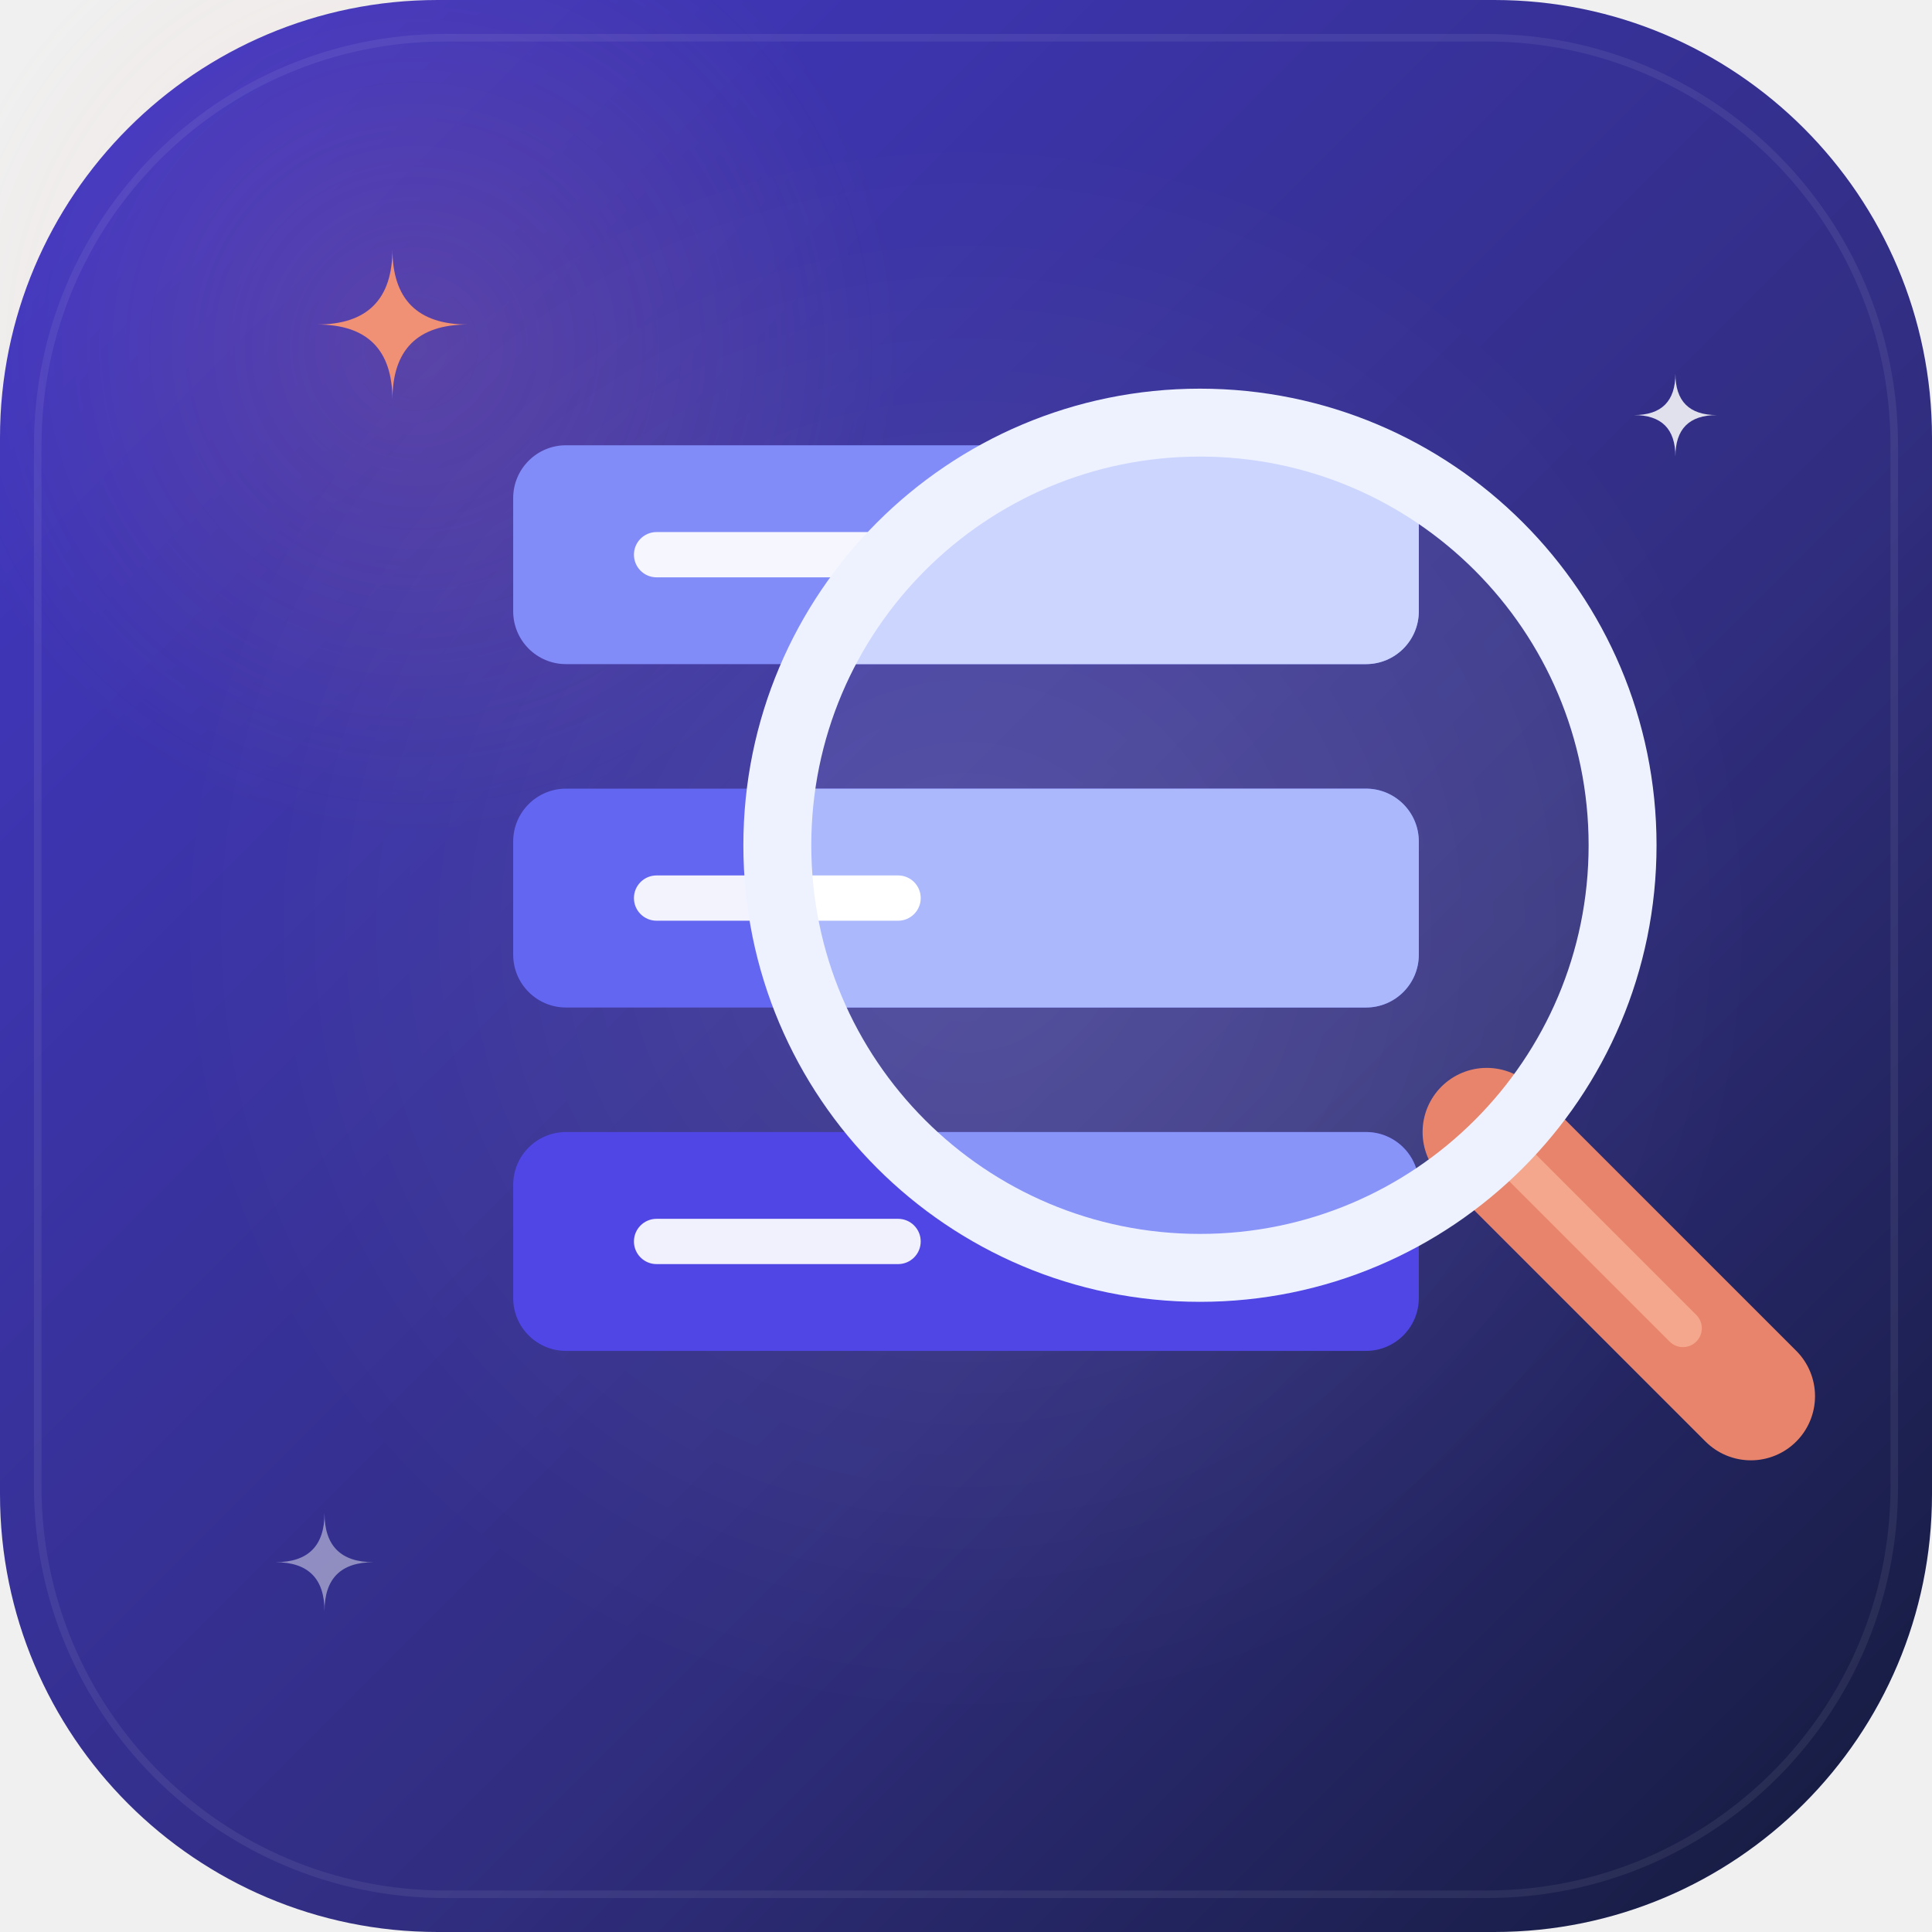
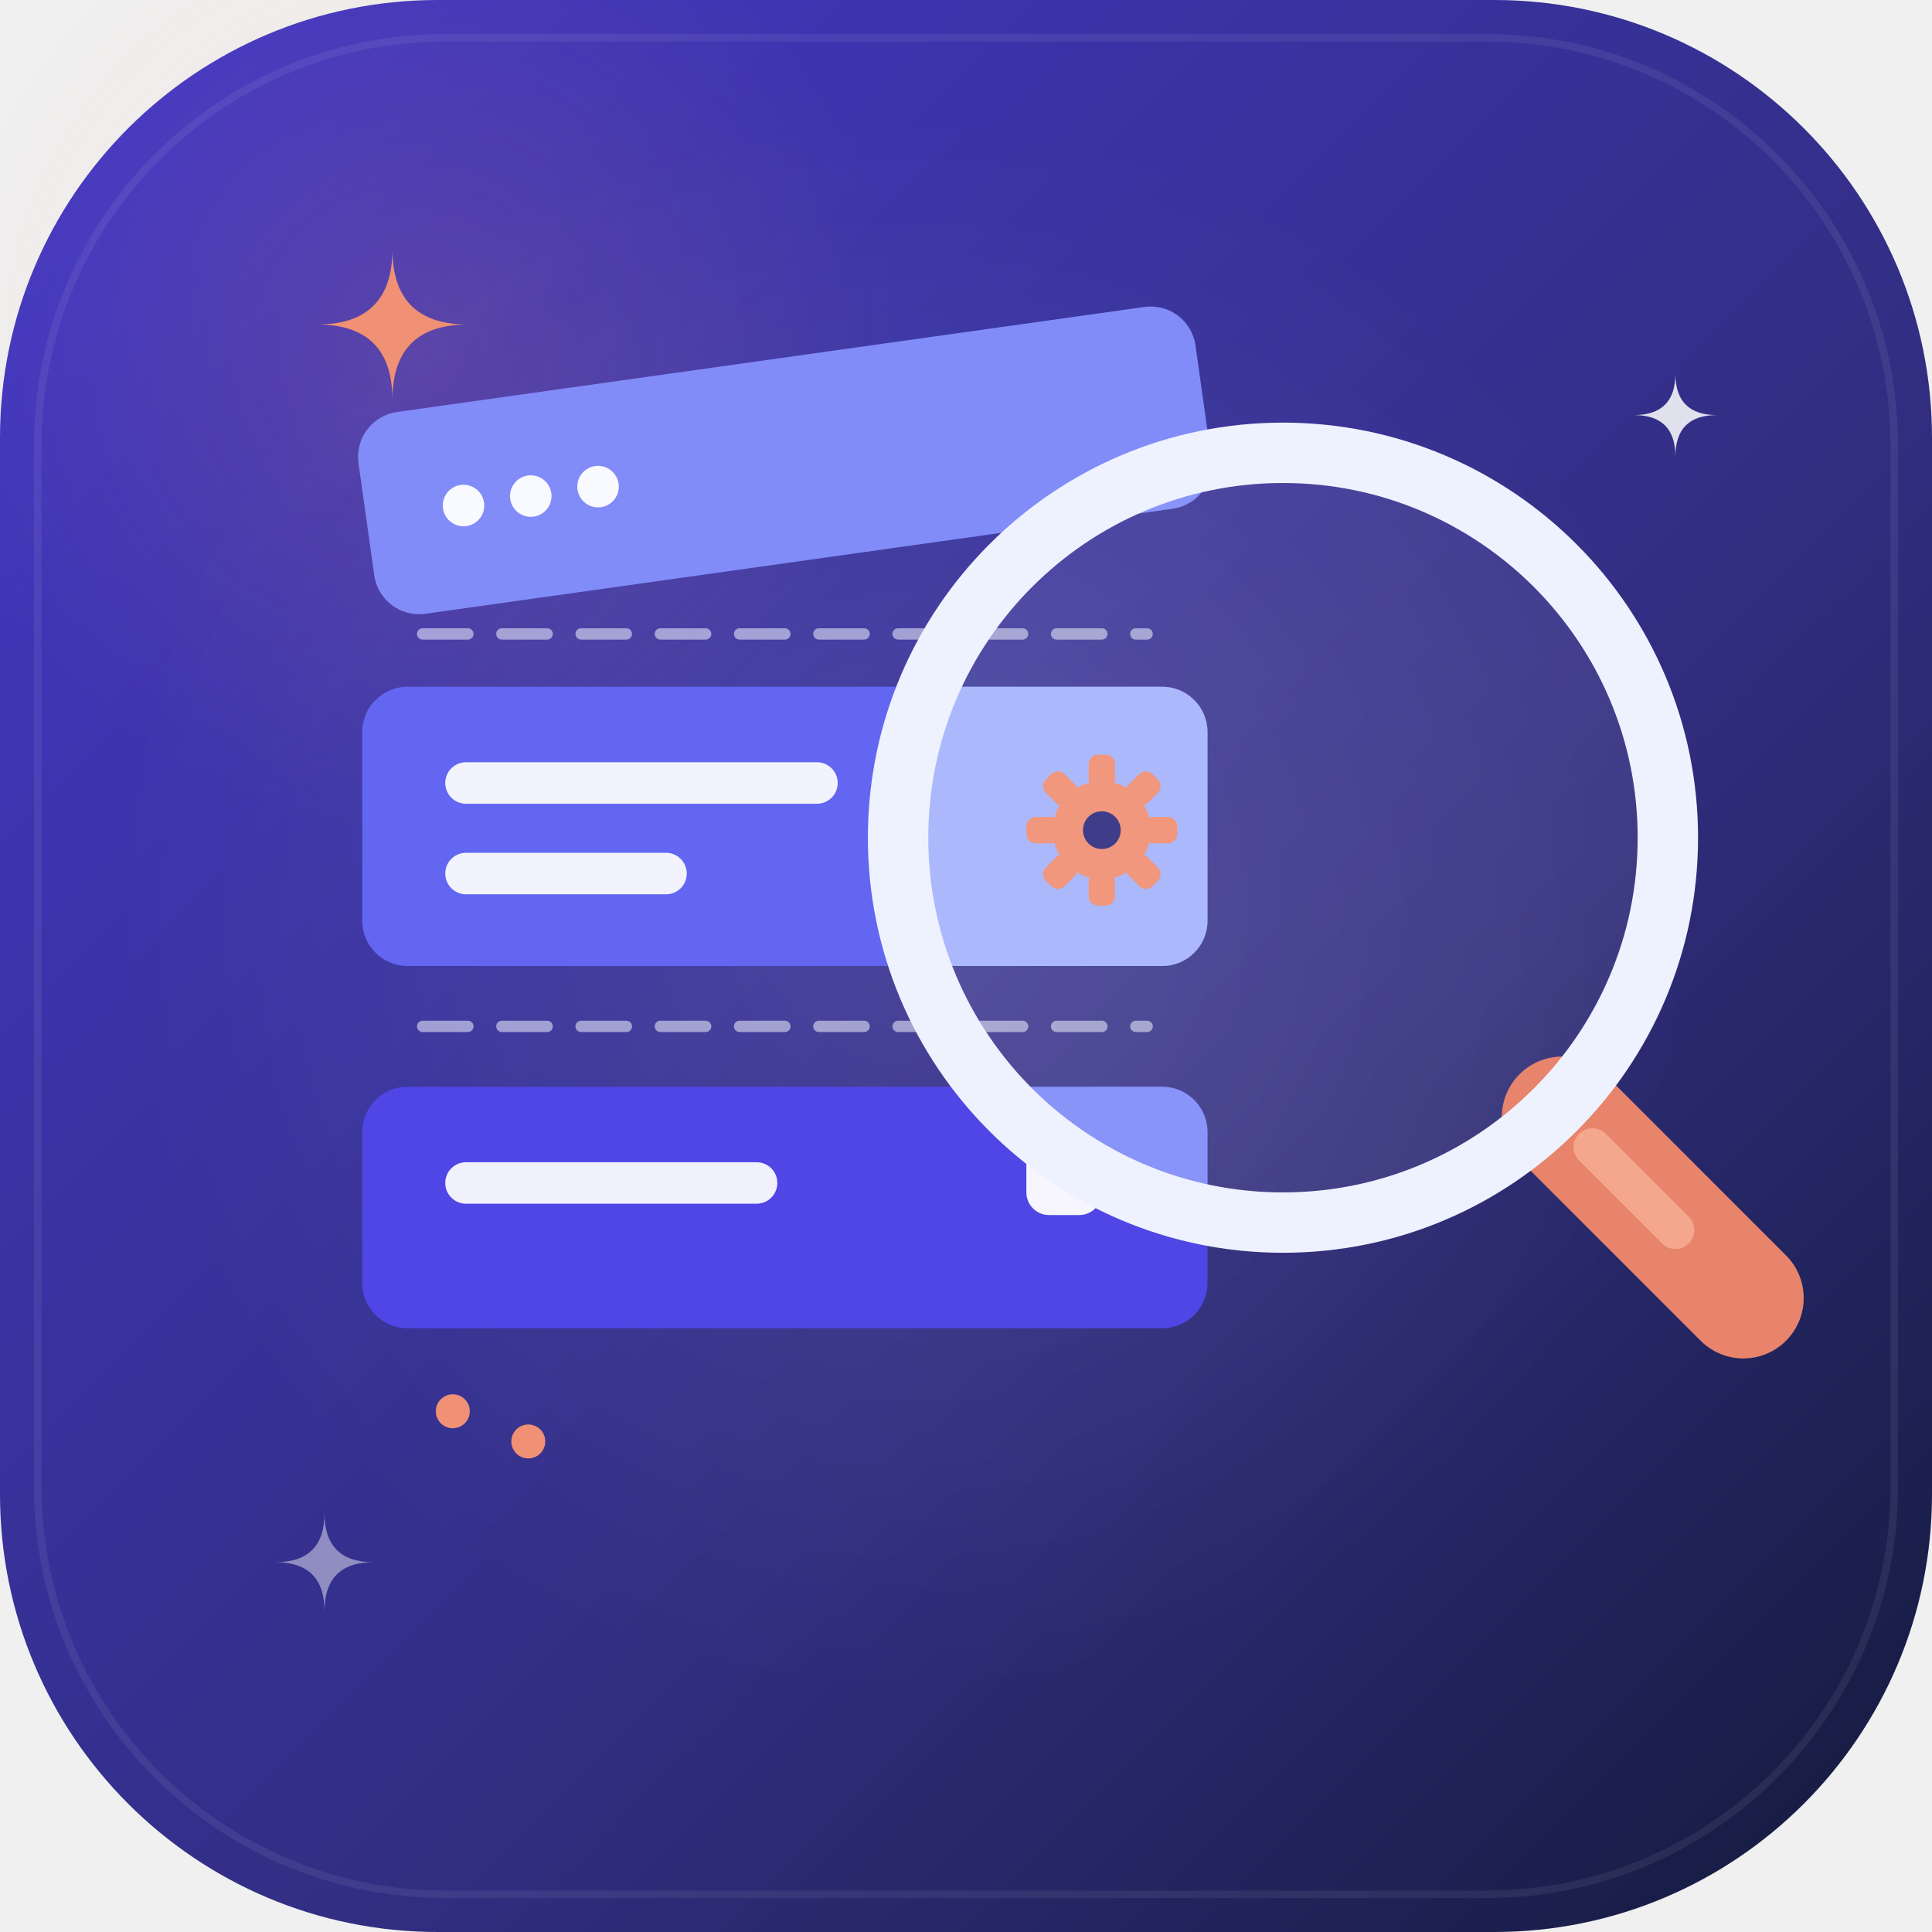
<svg xmlns="http://www.w3.org/2000/svg" viewBox="0 0 512 512" role="img" aria-labelledby="logoTitle">
  <defs>
    <linearGradient id="bg" x1="0" y1="0" x2="512" y2="512" gradientUnits="userSpaceOnUse">
      <stop offset="0" stop-color="#4338CA" />
      <stop offset="0.6" stop-color="#312E81" />
      <stop offset="1" stop-color="#131A3A" />
    </linearGradient>
    <radialGradient id="glow" cx="0.5" cy="0.5" r="0.5">
      <stop offset="0" stop-color="#FFFFFF" stop-opacity="0.10" />
      <stop offset="1" stop-color="#FFFFFF" stop-opacity="0" />
    </radialGradient>
    <radialGradient id="glowCoral" cx="0.5" cy="0.5" r="0.5">
      <stop offset="0" stop-color="#F09074" stop-opacity="0.16" />
      <stop offset="1" stop-color="#F09074" stop-opacity="0" />
    </radialGradient>
    <clipPath id="lens">
-       <circle cx="318" cy="224" r="112" />
+       <circle cx="340" cy="222" r="102" />
    </clipPath>
  </defs>
  <rect width="512" height="512" rx="116" fill="url(#bg)" />
-   <circle cx="256" cy="246" r="210" fill="url(#glow)" />
+   <circle cx="240" cy="240" r="210" fill="url(#glow)" />
  <circle cx="110" cy="92" r="130" fill="url(#glowCoral)" />
  <path d="M104,66 Q104,86 124,86 Q104,86 104,106 Q104,86 84,86 Q104,86 104,66 Z" fill="#F09074" />
  <path d="M444,99 Q444,110 455,110 Q444,110 444,121 Q444,110 433,110 Q444,110 444,99 Z" fill="#FFFFFF" opacity="0.85" />
  <path d="M86,401 Q86,414 99,414 Q86,414 86,427 Q86,414 73,414 Q86,414 86,401 Z" fill="#FFFFFF" opacity="0.45" />
-   <g>
-     <rect x="136" y="118" width="240" height="58" rx="14" fill="#818CF8" />
-     <rect x="168" y="141" width="76" height="12" rx="6" fill="#FFFFFF" opacity="0.92" />
-     <rect x="136" y="209" width="240" height="58" rx="14" fill="#6366F1" />
-     <rect x="168" y="232" width="76" height="12" rx="6" fill="#FFFFFF" opacity="0.92" />
-     <rect x="136" y="300" width="240" height="58" rx="14" fill="#4F46E5" />
-     <rect x="168" y="323" width="76" height="12" rx="6" fill="#FFFFFF" opacity="0.92" />
+   <g transform="rotate(-8 208 122)">
+     <rect x="96" y="95" width="224" height="54" rx="12" fill="#818CF8" />
+     <circle cx="122" cy="122" r="5.5" fill="#FFFFFF" opacity="0.95" />
+     <circle cx="140" cy="122" r="5.5" fill="#FFFFFF" opacity="0.95" />
+     <circle cx="158" cy="122" r="5.5" fill="#FFFFFF" opacity="0.95" />
  </g>
+   <line x1="112" y1="168" x2="304" y2="168" stroke="#EEF2FF" stroke-width="3" stroke-dasharray="12 9" stroke-linecap="round" opacity="0.55" />
+   <rect x="96" y="182" width="224" height="74" rx="12" fill="#6366F1" />
+   <rect x="118" y="202" width="104" height="11" rx="5.5" fill="#FFFFFF" opacity="0.92" />
+   <rect x="118" y="226" width="64" height="11" rx="5.5" fill="#FFFFFF" opacity="0.92" />
+   <line x1="112" y1="272" x2="304" y2="272" stroke="#EEF2FF" stroke-width="3" stroke-dasharray="12 9" stroke-linecap="round" opacity="0.55" />
+   <rect x="96" y="288" width="224" height="64" rx="12" fill="#4F46E5" />
+   <rect x="118" y="308" width="88" height="11" rx="5.5" fill="#FFFFFF" opacity="0.92" />
+   <rect x="272" y="302" width="20" height="20" rx="6" fill="#FFFFFF" opacity="0.95" />
+   <circle cx="120" cy="374" r="4.5" fill="#F09074" />
+   <circle cx="140" cy="382" r="4.5" fill="#F09074" />
  <g clip-path="url(#lens)">
-     <rect x="136" y="118" width="240" height="58" rx="14" fill="#C7D2FE" />
-     <rect x="168" y="141" width="76" height="12" rx="6" fill="#FFFFFF" />
-     <rect x="136" y="209" width="240" height="58" rx="14" fill="#A5B4FC" />
-     <rect x="168" y="232" width="76" height="12" rx="6" fill="#FFFFFF" />
-     <rect x="136" y="300" width="240" height="58" rx="14" fill="#818CF8" />
-     <rect x="168" y="323" width="76" height="12" rx="6" fill="#FFFFFF" />
+     <rect x="96" y="182" width="224" height="74" rx="12" fill="#A5B4FC" />
+     <rect x="118" y="202" width="104" height="11" rx="5.5" fill="#FFFFFF" />
+     <rect x="118" y="226" width="64" height="11" rx="5.5" fill="#FFFFFF" />
+     <rect x="96" y="288" width="224" height="64" rx="12" fill="#818CF8" />
+     <rect x="118" y="308" width="88" height="11" rx="5.5" fill="#FFFFFF" />
+     <rect x="272" y="302" width="20" height="20" rx="6" fill="#FFFFFF" />
+     <g transform="translate(292 220)">
+       <g fill="#F09074">
+         <rect x="-3.5" y="-20" width="7" height="9" rx="2.5" />
+         <rect x="-3.5" y="-20" width="7" height="9" rx="2.5" transform="rotate(45)" />
+         <rect x="-3.5" y="-20" width="7" height="9" rx="2.5" transform="rotate(90)" />
+         <rect x="-3.5" y="-20" width="7" height="9" rx="2.5" transform="rotate(135)" />
+         <rect x="-3.5" y="-20" width="7" height="9" rx="2.5" transform="rotate(180)" />
+         <rect x="-3.5" y="-20" width="7" height="9" rx="2.5" transform="rotate(225)" />
+         <rect x="-3.5" y="-20" width="7" height="9" rx="2.5" transform="rotate(270)" />
+         <rect x="-3.5" y="-20" width="7" height="9" rx="2.5" transform="rotate(315)" />
+         <circle r="13" />
+       </g>
+       <circle r="5" fill="#312E81" />
+     </g>
  </g>
-   <circle cx="318" cy="224" r="112" fill="#FFFFFF" opacity="0.07" />
-   <line x1="394" y1="300" x2="464" y2="370" stroke="#E8846B" stroke-width="34" stroke-linecap="round" />
-   <line x1="402" y1="308" x2="446" y2="352" stroke="#F4A78C" stroke-width="10" stroke-linecap="round" />
-   <circle cx="318" cy="224" r="112" fill="none" stroke="#EEF2FF" stroke-width="18" />
+   <circle cx="340" cy="222" r="102" fill="#FFFFFF" opacity="0.07" />
+   <line x1="414" y1="296" x2="462" y2="344" stroke="#E8846B" stroke-width="32" stroke-linecap="round" />
+   <line x1="422" y1="304" x2="444" y2="326" stroke="#F4A78C" stroke-width="10" stroke-linecap="round" />
+   <circle cx="340" cy="222" r="102" fill="none" stroke="#EEF2FF" stroke-width="16" />
  <rect x="10" y="10" width="492" height="492" rx="108" fill="none" stroke="#FFFFFF" stroke-opacity="0.07" stroke-width="2" />
</svg>
